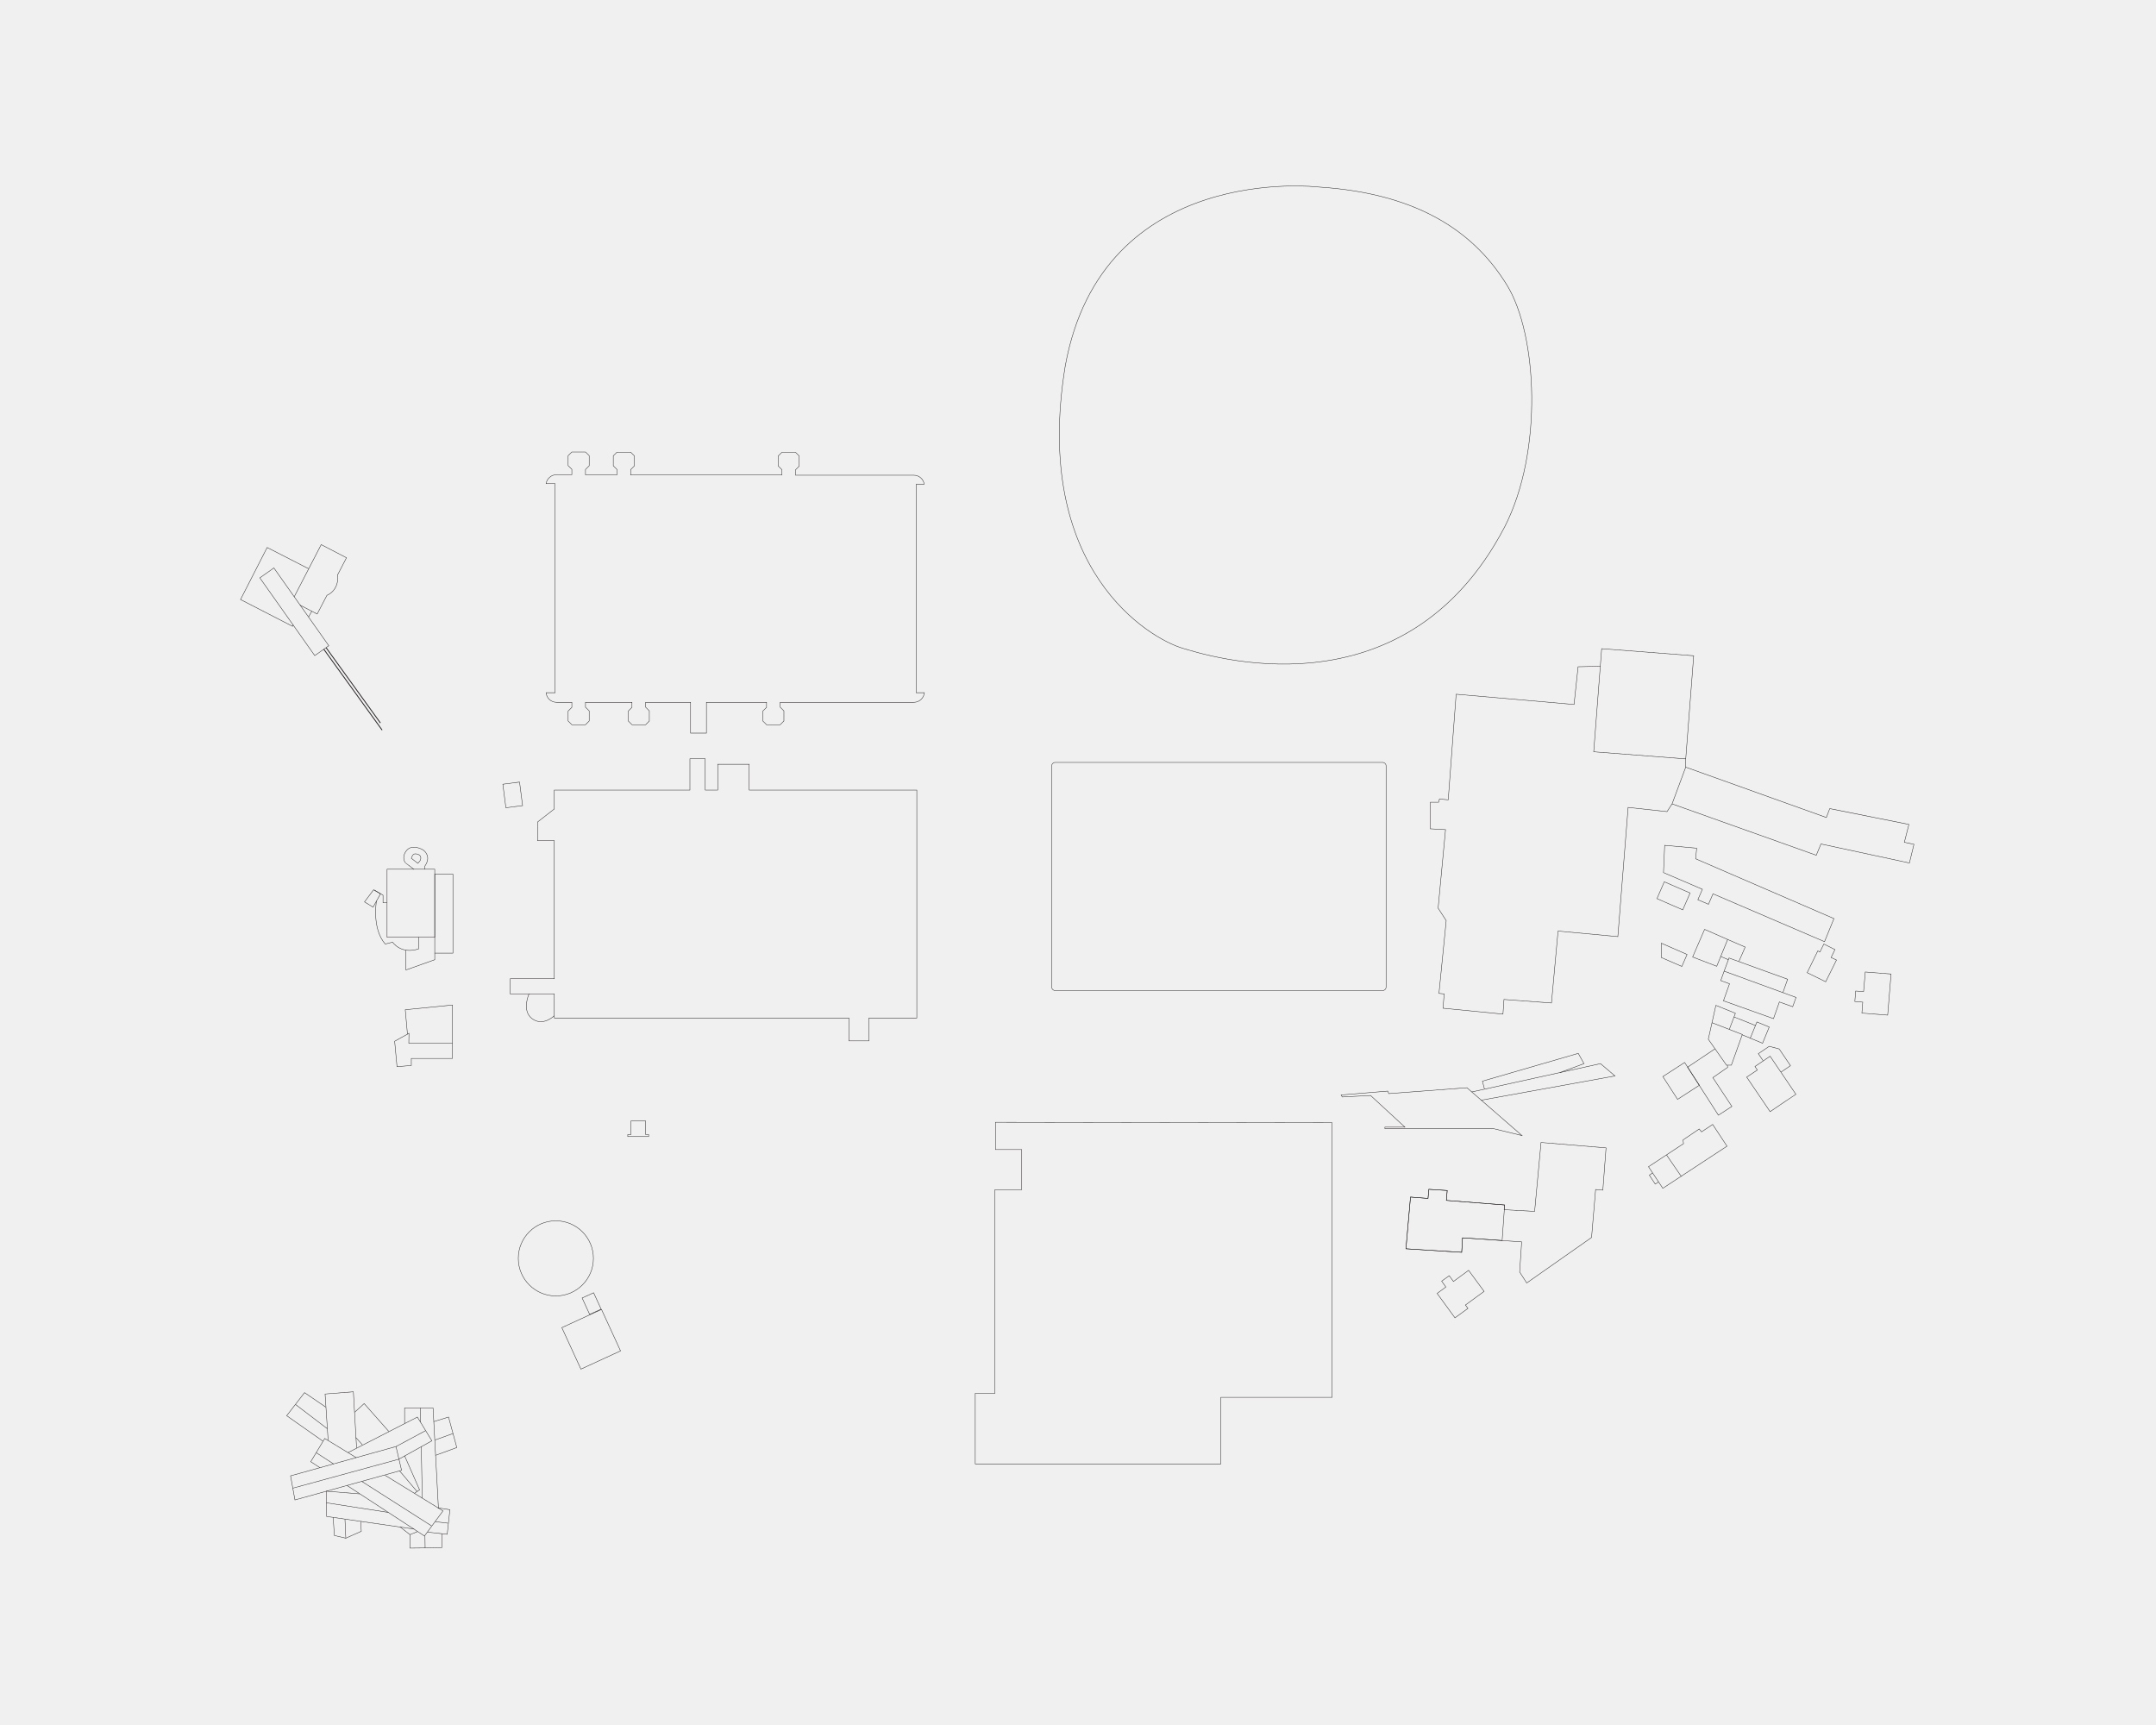
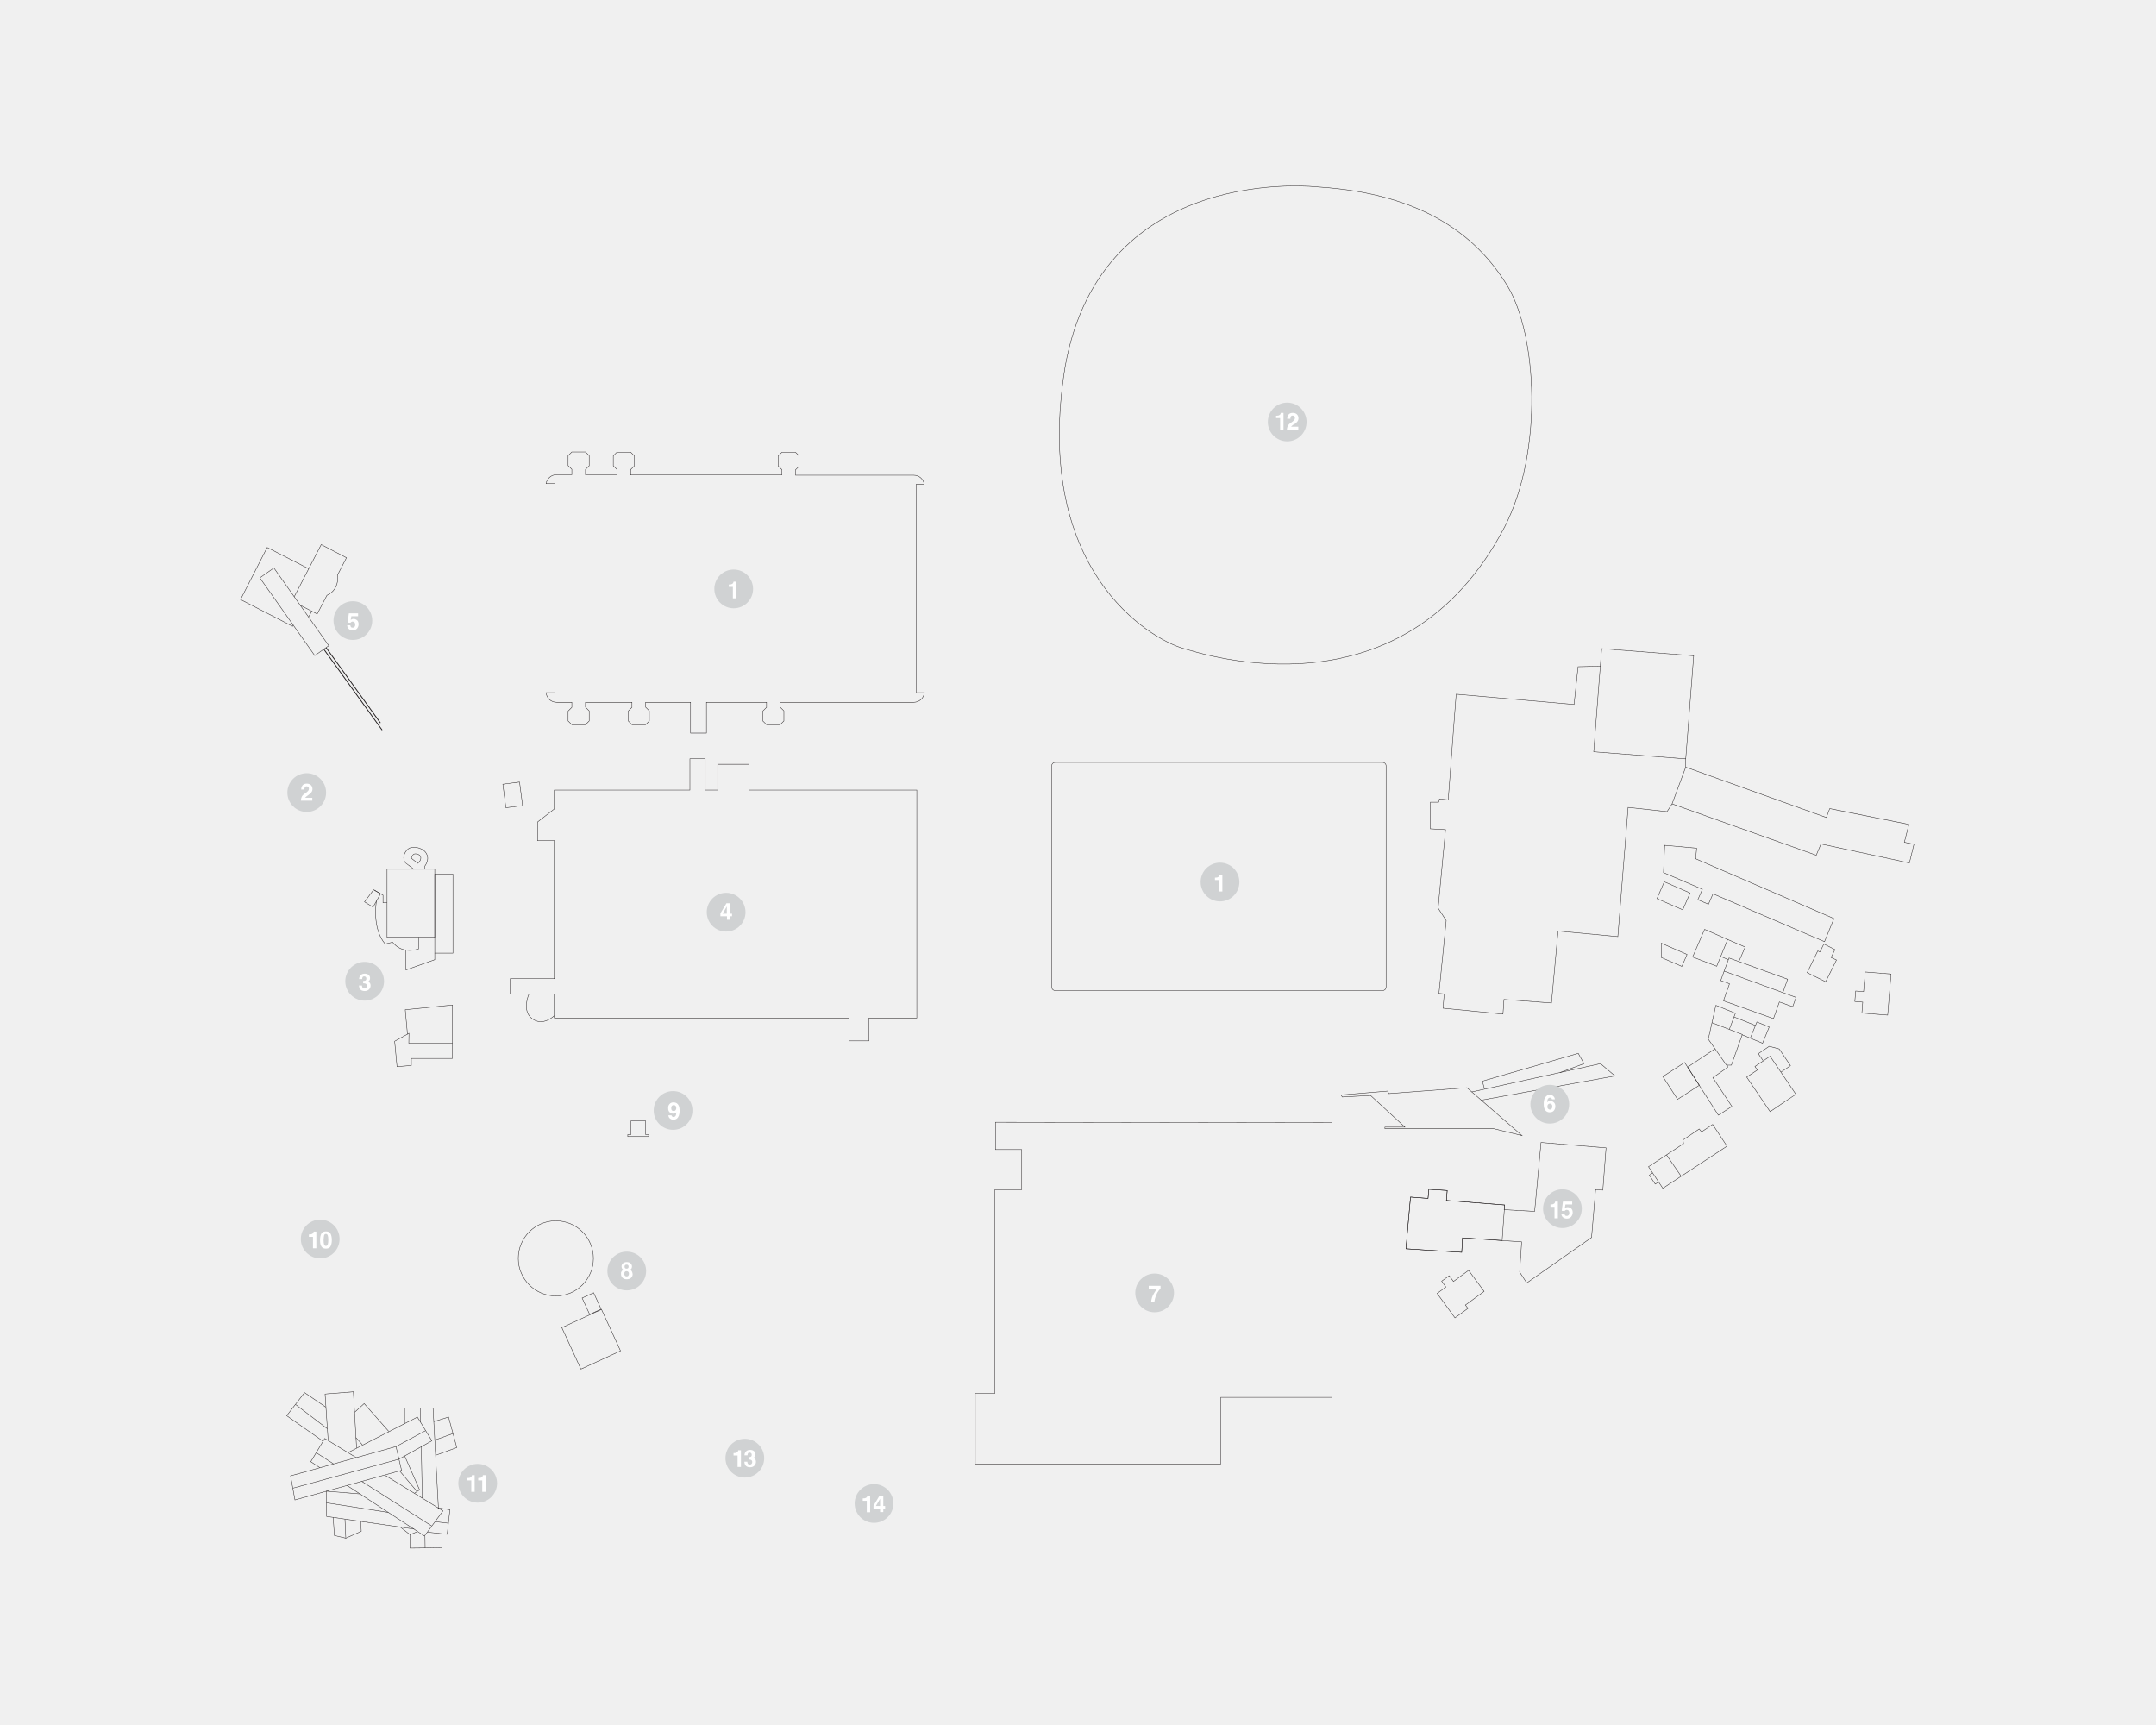
<svg xmlns="http://www.w3.org/2000/svg" version="1.1" x="0px" y="0px" viewBox="0 0 1280 1024" style="enable-background:new 0 0 1280 1024;" xml:space="preserve">
  <style type="text/css">
	.st0{fill:none;stroke:#231F20;stroke-width:0.25;stroke-miterlimit:10;}
- 	.st1{fill:#231F20;}
+ 	.st1{fill:#D0D2D3;}
+ 	.st2{fill:#FFFFFF;}
+ 	.st3{fill:#231F20;}
</style>
-   <g id="Layer_1">
+   <g id="others">
    <rect x="948.5" y="387.1" transform="matrix(0.997 7.679548e-02 -7.679548e-02 0.997 34.9623 -73.7097)" class="st0" width="54.8" height="61.4" />
    <polyline class="st0" points="950.2,395.5 936.9,395.8 934.5,418.2 864.5,412.1 859.8,474.8 854.6,474.3 854.1,476.2 849.2,476.2    849.2,492 858.2,492.5 853.8,539.1 858.6,546.5 854.3,589.7 857.4,590 856.7,598.5 892.3,602 892.9,593.3 921.1,595.4 925,552.7    960.5,556 966.6,479.3 989.7,481.8 992.7,477.2 1000.8,455.4 1000.8,450.4  " />
    <polyline class="st0" points="992.7,477.2 1078.3,507.7 1081.1,501 1133.6,512.3 1136.3,501.2 1130.6,500 1133.3,489.4 1086.3,480    1084.3,485.3 1000.8,455.4  " />
    <rect x="985.2" y="526.3" transform="matrix(0.9171 0.3987 -0.3987 0.9171 294.3831 -352.01)" class="st0" width="16.7" height="10.9" />
    <line class="st0" x1="1026.1" y1="569.7" x2="1021.6" y2="567.8" />
    <polyline class="st0" points="1025.7,557.7 1036.1,562.2 1032.4,570.7  " />
    <polyline class="st0" points="1023.6,576.5 1026.5,568.7 1061.3,581.3 1058.5,589.2  " />
    <polygon class="st0" points="1066.3,592.1 1023.6,576.5 1021.6,582.1 1026.8,584 1023.2,594.1 1052.9,604.7 1056.4,594.8    1064.3,597.6  " />
    <polygon class="st0" points="1019.2,573.6 1004.9,568.1 1012,551.7 1025.7,557.7  " />
    <polygon class="st0" points="998.5,573.7 986.3,568.4 986.3,559.9 1001.6,566.6  " />
    <polygon class="st0" points="1088.8,545.3 1006.7,509.8 1007.3,503.5 988.3,501.8 987.6,518 1010.7,527.9 1008,534.1 1014.3,536.8    1017,530.6 1083.2,559  " />
    <polygon class="st0" points="881.1,766.6 871.9,754.1 862.9,760.7 860.4,757.3 855.9,760.5 858.4,764 853.2,767.8 863.8,782.3    871.5,776.7 870,774.7  " />
    <polygon class="st0" points="1066.2,649.6 1050.9,627 1041.9,633.1 1043.3,635.2 1037,639.4 1050.9,659.9 1059.9,653.8    1059.9,653.8  " />
    <polygon class="st0" points="1107.4,577 1106.4,588.6 1101.7,588.3 1101.2,594.5 1105.9,594.9 1105.4,601.4 1120.7,602.6    1122.7,578.2  " />
    <polygon class="st0" points="1087.1,568.4 1089.4,563.7 1082.8,560.4 1080.5,565.1 1079.2,564.5 1072.9,577.4 1083.9,582.8    1090.3,569.9  " />
    <polyline class="st0" points="1057.4,636.4 1063,632.6 1056.3,622.7 1050.4,621.1 1043.9,625.5 1046.7,629.6  " />
    <polyline class="st0" points="984.6,701.7 982.7,702.9 979.2,697.6 981.1,696.3  " />
    <line class="st0" x1="989.4" y1="685.6" x2="998.2" y2="698.4" />
    <polygon class="st0" points="1016.8,667.5 1010.2,671.9 1008.8,670.2 999.2,676.7 999.5,678.9 978.7,692.6 987.2,705.4    1025.3,680.4  " />
    <polygon class="st0" points="1016.4,607.1 1034.4,614.1 1027.9,632.3 1025,632.3 1014.2,616.9  " />
    <polyline class="st0" points="1026.7,611 1030.3,601.5 1018.7,596.8 1016.4,607.1  " />
    <line class="st0" x1="1029.5" y1="603.7" x2="1042.3" y2="608.8" />
    <line class="st0" x1="1034.3" y1="614.3" x2="1039.3" y2="616.3" />
    <rect x="1040.8" y="607.8" transform="matrix(0.9251 0.3797 -0.3797 0.9251 311.0001 -350.7984)" class="st0" width="7.9" height="10.4" />
    <polyline class="st0" points="1018.2,622.6 1001.9,633.5 1020.2,662 1028.2,656.8 1016.9,639.7 1025.7,633.6 1025.5,632.3  " />
    <rect x="990.3" y="633.6" transform="matrix(0.8398 -0.543 0.543 0.8398 -188.4794 644.707)" class="st0" width="15.4" height="16.1" />
  </g>
-   <g id="Layer_2">
+   <g id="factory_Building_2012">
    <path class="st0" d="M782.6,111c0,0-128.3-15.2-150.2,106.4c-19.8,121.2,50.5,161.9,70,167.5c12.5,3.6,130.8,42.8,190.9-72.1   c23-44.9,19.4-114.2,1.4-143.5C876.7,140,844.8,114.9,782.6,111z" />
-   </g>
-   <g id="Layer_3">
+     <g>
+       <g>
+         <g>
+           <circle class="st1" cx="764.2" cy="250.5" r="11.5" />
+         </g>
+       </g>
+       <g>
+         <path class="st2" d="M757.6,248.1v-1.3c0.6,0,1-0.1,1.3-0.1c0.4-0.1,0.7-0.3,1-0.5c0.2-0.2,0.3-0.4,0.4-0.7     c0.1-0.2,0.1-0.3,0.1-0.4h1.6v9.9h-2v-6.8H757.6z" />
+         <path class="st2" d="M764.5,253c0.3-0.7,0.9-1.4,2-2.1c0.9-0.6,1.5-1.1,1.7-1.4c0.4-0.4,0.6-0.9,0.6-1.4c0-0.4-0.1-0.8-0.3-1     s-0.6-0.4-1-0.4c-0.6,0-1,0.2-1.2,0.7c-0.1,0.3-0.2,0.7-0.2,1.2h-1.9c0-0.8,0.2-1.5,0.5-2c0.5-1,1.4-1.5,2.8-1.5     c1,0,1.9,0.3,2.5,0.9c0.6,0.6,0.9,1.4,0.9,2.3c0,0.7-0.2,1.4-0.7,2c-0.3,0.4-0.8,0.8-1.4,1.3L768,252c-0.5,0.3-0.8,0.6-1,0.8     s-0.3,0.3-0.5,0.5h4.3v1.7H764C764.1,254.2,764.2,253.6,764.5,253z" />
+       </g>
+     </g>
+   </g>
+   <g id="factory_buildings_1981">
    <path class="st0" d="M820.9,588H626.4c-1.1,0-2-0.9-2-2V454.6c0-1.1,0.9-2,2-2h194.5c1.1,0,2,0.9,2,2v131.4   C822.9,587.1,822,588,820.9,588z" />
    <path class="st0" d="M544,411.4V287.4h4.7c-0.5-3-3-5.3-6.2-5.3h-70.2l0-3.2l2.2-2.2v-6l-2.2-2.2h-8.1l-2.2,2.2v5.9l2.2,2.2v3.2   h-89.8l0-3.2l2.2-2.2v-6l-2.2-2.2h-8.1l-2.2,2.2v5.9l2.2,2.2v3.2h-18.7l0-3.2l2.2-2.2v-6l-2.2-2.2h-8.1l-2.2,2.2v5.9l2.2,2.2v3.2   h-9.1c-3.1,0-5.7,2.3-6.2,5.3h5.4v124.1h-5.4c0.3,3.2,2.9,5.7,6.2,5.7h9.1v3l-2.2,2.2v5.9l2.2,2.2h8.1l2.2-2.2v-6l-2.2-2.2l0-2.9   h27.6v3l-2.2,2.2v5.9l2.2,2.2h8.1l2.2-2.2v-6l-2.2-2.2l0-2.9h26.7v18.3h9.4v-18.3h35.7v3l-2.2,2.2v5.9l2.2,2.2h8.1l2.2-2.2v-6   l-2.2-2.2l0-2.9h79.4c3.2,0,5.9-2.5,6.2-5.7H544z" />
-   </g>
-   <g id="Layer_4">
+     <g>
+       <g>
+         <g>
+           <circle class="st1" cx="435.6" cy="349.6" r="11.5" />
+         </g>
+       </g>
+       <g>
+         <path class="st2" d="M432.7,348.3V347c0.6,0,1-0.1,1.3-0.1c0.4-0.1,0.7-0.3,1-0.5c0.2-0.2,0.3-0.4,0.4-0.7     c0.1-0.2,0.1-0.3,0.1-0.4h1.6v9.9h-2v-6.8H432.7z" />
+       </g>
+     </g>
+     <g>
+       <g>
+         <g>
+           <circle class="st1" cx="724.3" cy="523.6" r="11.5" />
+         </g>
+       </g>
+       <g>
+         <path class="st2" d="M721.3,522.3V521c0.6,0,1-0.1,1.3-0.1c0.4-0.1,0.7-0.3,1-0.5c0.2-0.2,0.3-0.4,0.4-0.7     c0.1-0.2,0.1-0.3,0.1-0.4h1.6v9.9h-2v-6.8H721.3z" />
+       </g>
+     </g>
+   </g>
+   <g id="factory_building_1994">
    <polygon class="st0" points="591,666.2 591,682.4 606.6,682.4 606.6,706.2 590.7,706.2 590.7,827.1 579,827.1 579,869 724.8,869    724.8,829.5 790.9,829.5 790.9,666.5  " />
-   </g>
-   <g id="Layer_5">
+     <g>
+       <g>
+         <g>
+           <circle class="st1" cx="685.5" cy="767.5" r="11.5" />
+         </g>
+       </g>
+       <g>
+         <path class="st2" d="M689,764.8c-0.3,0.3-0.7,0.8-1.2,1.5c-0.5,0.7-1,1.5-1.3,2.3c-0.3,0.6-0.5,1.4-0.8,2.3s-0.3,1.6-0.3,2.2h-2     c0.1-1.8,0.6-3.6,1.8-5.5c0.7-1.2,1.3-2,1.8-2.5H682l0-1.8h7V764.8z" />
+       </g>
+     </g>
+   </g>
+   <g id="factory_building_1989">
    <polygon class="st0" points="544.3,469 444.8,469 444.8,453.7 426.1,453.7 426.1,469 418.7,469 418.7,450.4 409.6,450.4 409.6,469    329.1,469 329.1,480.2 319.1,488 319.1,499 329.1,499 329.1,581 302.9,581 302.9,590 329.1,590 329.1,604.3 504,604.3 504,617.9    515.9,617.9 515.9,604.3 544.3,604.3  " />
    <rect x="299.4" y="464.8" transform="matrix(0.9918 -0.1281 0.1281 0.9918 -57.9531 42.8867)" class="st0" width="10" height="14.1" />
    <path class="st0" d="M314.1,589.9c0,0-4.6,10,1.8,14.8c6.5,4.9,13.1-1.7,13.1-1.7" />
-   </g>
-   <g id="Layer_6">
+     <g>
+       <g>
+         <g>
+           <circle class="st1" cx="431.1" cy="541.5" r="11.5" />
+         </g>
+       </g>
+       <g>
+         <path class="st2" d="M434.6,543.9h-1.1v2.1h-1.9v-2.1h-3.9v-1.7l3.6-6h2.2v6.2h1.1V543.9z M431.5,542.4v-4.3l-2.5,4.3H431.5z" />
+       </g>
+     </g>
+   </g>
+   <g id="fire_station_1993">
    <polygon class="st0" points="796.2,650 796.9,651.2 813.7,650.3 834.1,669.1 822.2,669.1 822.2,670 886.7,670 903.6,674.1    873.8,648.2 870.9,645.7 824.5,649.2 823.9,647.7  " />
    <polyline class="st0" points="873.8,648.2 950.2,631.4 958.8,638.7 879.4,653.1  " />
    <polyline class="st0" points="881.3,646.4 880.1,641.8 937,625.3 940.4,631.4 926.1,636.7  " />
-   </g>
-   <g id="Layer_7">
+     <g>
+       <g>
+         <g>
+           <circle class="st1" cx="920.1" cy="655.5" r="11.5" />
+         </g>
+       </g>
+       <g>
+         <path class="st2" d="M921.4,652.6c0-0.2-0.1-0.3-0.2-0.5c-0.2-0.3-0.5-0.5-1-0.5c-0.6,0-1.1,0.4-1.4,1.1c-0.1,0.4-0.2,1-0.3,1.7     c0.2-0.3,0.5-0.5,0.8-0.6s0.7-0.2,1.1-0.2c0.9,0,1.6,0.3,2.2,0.9s0.8,1.4,0.8,2.3c0,0.9-0.3,1.7-0.8,2.4s-1.4,1.1-2.6,1.1     c-1.2,0-2.2-0.5-2.8-1.6c-0.5-0.8-0.7-1.9-0.7-3.2c0-0.8,0-1.4,0.1-1.8c0.1-0.8,0.3-1.5,0.7-2.1c0.3-0.5,0.7-0.9,1.1-1.2     s1-0.4,1.6-0.4c0.9,0,1.7,0.2,2.2,0.7c0.5,0.5,0.9,1.1,0.9,1.9H921.4z M919.1,658.2c0.3,0.3,0.7,0.5,1.1,0.5c0.4,0,0.8-0.2,1-0.5     c0.2-0.3,0.4-0.7,0.4-1.3c0-0.6-0.1-1-0.4-1.3c-0.3-0.3-0.6-0.5-1-0.5c-0.3,0-0.6,0.1-0.9,0.3c-0.4,0.3-0.6,0.8-0.6,1.4     C918.6,657.4,918.8,657.9,919.1,658.2z" />
+       </g>
+     </g>
+   </g>
+   <g id="vitra_schaudepot_2016">
    <polygon class="st0" points="837.4,710.6 834.7,741.3 867.8,743.4 868.3,734.8 891.8,736.4 893.3,715.3 858.7,712.6 859.2,706.7    848.3,706 847.8,711.4  " />
    <polygon class="st0" points="837.4,710.6 834.7,741.3 867.8,743.4 868.3,734.8 903.4,737.2 902.2,755.1 906.4,761.6 944.9,734.6    947.3,706.1 951.6,706.5 953.5,681.4 914.9,678.2 911.1,719.1 893,718.1 893.3,715.3 858.7,712.6 859.2,706.7 848.3,706    847.8,711.4  " />
-   </g>
-   <g id="Layer_8">
+     <g>
+       <g>
+         <g>
+           <circle class="st1" cx="927.6" cy="717.5" r="11.5" />
+         </g>
+       </g>
+       <g>
+         <path class="st2" d="M920.5,716.3V715c0.6,0,1-0.1,1.3-0.1c0.4-0.1,0.7-0.3,1-0.5c0.2-0.2,0.3-0.4,0.4-0.7     c0.1-0.2,0.1-0.3,0.1-0.4h1.6v9.9h-2v-6.8H920.5z" />
+         <path class="st2" d="M928.8,720.5c0.1,0.4,0.2,0.8,0.4,1c0.2,0.2,0.5,0.3,1,0.3c0.5,0,0.8-0.2,1.1-0.5c0.3-0.3,0.4-0.8,0.4-1.3     c0-0.5-0.1-0.9-0.4-1.3c-0.2-0.3-0.6-0.5-1.1-0.5c-0.2,0-0.4,0-0.6,0.1c-0.3,0.1-0.5,0.3-0.7,0.6l-1.7-0.1l0.7-5.5h5.5v1.7h-4     l-0.4,2.2c0.3-0.2,0.5-0.3,0.7-0.4c0.3-0.1,0.6-0.2,1-0.2c0.8,0,1.5,0.3,2.1,0.8s0.9,1.4,0.9,2.4c0,0.9-0.3,1.7-0.9,2.5     c-0.6,0.7-1.5,1.1-2.6,1.1c-0.9,0-1.7-0.3-2.3-0.8s-0.9-1.2-1-2.2H928.8z" />
+       </g>
+     </g>
+   </g>
+   <g id="conference_pavilion_1993">
    <rect x="146.5" y="358" transform="matrix(0.577 0.8168 -0.8168 0.577 370.4808 10.9172)" class="st0" width="56.5" height="10.2" />
    <polyline class="st0" points="174.1,370.9 173.7,371.8 142.8,355.9 158.6,325 183.2,337.6  " />
    <path class="st0" d="M178.1,359.2l10.2,5.3l5.8-11.1c3.8-1.6,6.4-5.5,6.4-9.9c0-0.7-0.1-1.3-0.2-2l5.4-10.4l-15-7.8l-16,30.9" />
    <g>
-       <line class="st1" x1="193.6" y1="384.5" x2="225.9" y2="429.2" />
-       <rect x="209.5" y="379.3" transform="matrix(0.811 -0.585 0.585 0.811 -198.3763 199.5929)" class="st1" width="0.5" height="55.1" />
-     </g>
-     <g>
-       <line class="st1" x1="192.3" y1="385.4" x2="226.9" y2="433.4" />
-       <rect x="209.3" y="379.8" transform="matrix(0.811 -0.585 0.585 0.811 -199.8931 199.9647)" class="st1" width="0.5" height="59.2" />
+       <line class="st3" x1="193.6" y1="384.5" x2="225.9" y2="429.2" />
+       <rect x="209.5" y="379.3" transform="matrix(0.811 -0.585 0.585 0.811 -198.3763 199.5929)" class="st3" width="0.5" height="55.1" />
+     </g>
+     <g>
+       <line class="st3" x1="192.3" y1="385.4" x2="226.9" y2="433.4" />
+       <rect x="209.3" y="379.8" transform="matrix(0.811 -0.585 0.585 0.811 -199.8931 199.9647)" class="st3" width="0.5" height="59.2" />
    </g>
    <line class="st0" x1="183.2" y1="366.2" x2="185.1" y2="362.9" />
-   </g>
-   <g id="Layer_9">
+     <g>
+       <g>
+         <g>
+           <circle class="st1" cx="209.5" cy="368.4" r="11.5" />
+         </g>
+       </g>
+       <g>
+         <path class="st2" d="M208,371.3c0.1,0.4,0.2,0.8,0.4,1c0.2,0.2,0.5,0.3,1,0.3c0.5,0,0.8-0.2,1.1-0.5c0.3-0.3,0.4-0.8,0.4-1.3     c0-0.5-0.1-0.9-0.4-1.3c-0.2-0.3-0.6-0.5-1.1-0.5c-0.2,0-0.4,0-0.6,0.1c-0.3,0.1-0.5,0.3-0.7,0.6l-1.7-0.1l0.7-5.5h5.5v1.7h-4     l-0.4,2.2c0.3-0.2,0.5-0.3,0.7-0.4c0.3-0.1,0.6-0.2,1-0.2c0.8,0,1.5,0.3,2.1,0.8s0.9,1.4,0.9,2.4c0,0.9-0.3,1.7-0.9,2.5     c-0.6,0.7-1.5,1.1-2.6,1.1c-0.9,0-1.7-0.3-2.3-0.8s-0.9-1.2-1-2.2H208z" />
+       </g>
+     </g>
+   </g>
+   <g id="vitra_design_museum_1989">
    <rect x="229.8" y="516" class="st0" width="28.3" height="40.4" />
    <rect x="258.1" y="518.9" class="st0" width="10.8" height="46.9" />
    <polyline class="st0" points="222.1,528.3 227.4,531.4 227.4,535.9 229.8,535.9  " />
    <path class="st0" d="M223.5,534.8c0,0-2.9,16.3,5.2,25.6l4.4-1.1c0,0,4.8,7.4,15.4,4v-7" />
    <polyline class="st0" points="258.1,565.8 258.1,569.7 241,575.8 241,564.1  " />
    <polygon class="st0" points="225.9,530.6 221.5,538.5 216.4,535.4 221.8,528.2  " />
    <path class="st0" d="M245.8,516.1c0,0-4.9-3.8-5-3.8s-2.7-3.1,0.4-7.2c3.1-4.2,9.1-1.2,10.2-0.4c1.1,0.8,4.6,4.1,0.8,9.5v1.9" />
    <path class="st0" d="M244.2,509.5l3.9,3l1.1-1.3c0,0,1-1.3,0.5-2.7c-0.5-1.4-2.9-1.9-3.9-1.5C244.8,507.4,244.2,509.5,244.2,509.5z   " />
    <polygon class="st0" points="242.8,613.4 234.3,618.1 235.7,633.2 244.2,632.5 244.2,628.3 268.6,628.3 268.6,619.3 242.7,619.3     " />
    <polyline class="st0" points="241.9,613.9 240.6,599.4 268.6,596.6 268.6,619.3  " />
-   </g>
-   <g id="Layer_10">
+     <g>
+       <g>
+         <g>
+           <circle class="st1" cx="216.5" cy="582.5" r="11.5" />
+         </g>
+       </g>
+       <g>
+         <path class="st2" d="M214.9,585c0,0.4,0.1,0.7,0.2,1c0.2,0.5,0.7,0.7,1.3,0.7c0.4,0,0.7-0.1,1-0.4c0.3-0.3,0.4-0.6,0.4-1.1     c0-0.7-0.3-1.1-0.8-1.3c-0.3-0.1-0.8-0.2-1.4-0.2v-1.4c0.6,0,1.1-0.1,1.3-0.2c0.4-0.2,0.6-0.6,0.6-1.2c0-0.4-0.1-0.7-0.3-0.9     c-0.2-0.2-0.5-0.4-0.9-0.4c-0.5,0-0.8,0.1-1,0.4s-0.3,0.7-0.3,1.2h-1.8c0-0.5,0.1-1,0.3-1.4c0.2-0.4,0.4-0.7,0.8-1.1     c0.3-0.2,0.6-0.4,0.9-0.5s0.8-0.2,1.3-0.2c0.9,0,1.7,0.2,2.3,0.7c0.6,0.5,0.9,1.1,0.9,2c0,0.6-0.2,1.1-0.5,1.5     c-0.2,0.2-0.4,0.4-0.7,0.5c0.2,0,0.4,0.2,0.8,0.5c0.5,0.5,0.7,1.1,0.7,1.9c0,0.8-0.3,1.6-0.9,2.2c-0.6,0.6-1.4,1-2.6,1     c-1.4,0-2.4-0.5-2.9-1.4c-0.3-0.5-0.4-1.1-0.5-1.9H214.9z" />
+       </g>
+     </g>
+   </g>
+   <g id="petrol_station_2003">
    <polygon class="st0" points="383.3,673.5 383.3,665.4 374.6,665.4 374.6,673.5 372.7,673.5 372.7,674.7 385.1,674.7 385.1,673.5     " />
-   </g>
-   <g id="Layer_11">
+     <g>
+       <g>
+         <g>
+           <circle class="st1" cx="399.6" cy="659.2" r="11.5" />
+         </g>
+       </g>
+       <g>
+         <path class="st2" d="M397.5,655.4c0.6-0.7,1.4-1,2.4-1c1.5,0,2.5,0.7,3.1,2c0.3,0.8,0.5,1.8,0.5,3c0,1.2-0.2,2.2-0.5,3     c-0.6,1.5-1.7,2.3-3.2,2.3c-0.7,0-1.4-0.2-2-0.7c-0.6-0.4-0.9-1.1-1-1.9h1.9c0,0.3,0.2,0.5,0.4,0.7s0.5,0.3,0.8,0.3     c0.6,0,1.1-0.4,1.4-1.1c0.1-0.4,0.2-1,0.3-1.7c-0.2,0.2-0.4,0.4-0.6,0.5c-0.4,0.2-0.8,0.3-1.3,0.3c-0.8,0-1.5-0.3-2.1-0.8     c-0.6-0.5-0.9-1.3-0.9-2.4C396.6,656.9,396.9,656,397.5,655.4z M400.8,659.3c0.4-0.3,0.7-0.8,0.7-1.5c0-0.6-0.1-1-0.4-1.3     s-0.6-0.5-1.1-0.5c-0.3,0-0.6,0.1-0.9,0.3c-0.4,0.3-0.6,0.8-0.6,1.5c0,0.6,0.1,1,0.4,1.3c0.2,0.3,0.6,0.4,1.1,0.4     C400.3,659.5,400.6,659.5,400.8,659.3z" />
+       </g>
+     </g>
+   </g>
+   <g id="doom_2000">
    <circle class="st0" cx="330" cy="747" r="22.3" />
    <rect x="338" y="781.5" transform="matrix(0.9087 -0.4175 0.4175 0.9087 -299.8564 219.0777)" class="st0" width="25.9" height="27.1" />
    <rect x="347.5" y="768.5" transform="matrix(0.9087 -0.4175 0.4175 0.9087 -291.0146 217.2801)" class="st0" width="7.5" height="10.7" />
-   </g>
-   <g id="Layer_12">
+     <g>
+       <g>
+         <g>
+           <circle class="st1" cx="372.1" cy="754.5" r="11.5" />
+         </g>
+       </g>
+       <g>
+         <path class="st2" d="M369,754.8c0.3-0.5,0.6-0.8,1.1-1c-0.5-0.3-0.8-0.7-0.9-1c-0.1-0.4-0.2-0.7-0.2-1c0-0.7,0.3-1.3,0.8-1.8     c0.5-0.5,1.3-0.8,2.3-0.8s1.8,0.3,2.3,0.8c0.5,0.5,0.8,1.1,0.8,1.8c0,0.3-0.1,0.7-0.2,1c-0.1,0.4-0.5,0.7-0.9,1     c0.5,0.3,0.9,0.6,1.1,1.1c0.2,0.5,0.4,1,0.4,1.5c0,0.8-0.3,1.5-0.9,2.1c-0.6,0.6-1.5,0.9-2.6,0.9s-1.9-0.3-2.5-0.9     c-0.6-0.6-0.9-1.3-0.9-2.1C368.6,755.7,368.7,755.2,369,754.8z M371,757.3c0.3,0.3,0.6,0.4,1,0.4s0.8-0.1,1-0.4s0.4-0.6,0.4-1.1     c0-0.5-0.1-0.9-0.4-1.2c-0.3-0.3-0.6-0.4-1-0.4s-0.8,0.1-1,0.4c-0.3,0.3-0.4,0.6-0.4,1.2C370.6,756.6,370.8,757,371,757.3z      M371.1,752.8c0.2,0.2,0.5,0.3,0.9,0.3c0.4,0,0.7-0.1,0.9-0.3c0.2-0.2,0.3-0.5,0.3-0.9c0-0.4-0.1-0.7-0.3-0.9     c-0.2-0.2-0.5-0.3-0.9-0.3c-0.4,0-0.7,0.1-0.9,0.3c-0.2,0.2-0.3,0.5-0.3,0.9C370.8,752.3,370.9,752.6,371.1,752.8z" />
+       </g>
+     </g>
+   </g>
+   <g id="vitrahaus_2010">
    <polygon class="st0" points="172.5,876.1 175.1,890.4 238.4,872.8 235.1,858.7  " />
    <polyline class="st0" points="206,881.8 252,911.8 263,896.9 228.5,875.7  " />
    <polyline class="st0" points="211.5,865.3 192.8,853.9 184.5,867.7 190,871.3  " />
    <polyline class="st0" points="211.7,859.6 209.8,826.2 193,827.5 194.8,854.9  " />
    <polyline class="st0" points="197.8,900.7 198.5,911.5 205.3,913.1 214.5,909 214.2,903.2  " />
    <polyline class="st0" points="191.7,855.5 170.2,840.4 180.8,826.7 193.4,835.3  " />
    <polyline class="st0" points="210.6,838.3 216.2,833.2 230.8,849.7  " />
    <line class="st0" x1="211.3" y1="853.4" x2="215.1" y2="857.6" />
    <polyline class="st0" points="260.3,895.5 257.1,835.8 240.2,835.8 240.2,845  " />
    <line class="st0" x1="249.7" y1="844.2" x2="249.5" y2="835.8" />
    <line class="st0" x1="250.1" y1="858.7" x2="250.7" y2="889.3" />
    <polyline class="st0" points="240.2,864.2 249.1,884.4 246.1,886.4  " />
    <line class="st0" x1="237.2" y1="873.1" x2="247.6" y2="885.4" />
    <polyline class="st0" points="257.5,843.9 266.3,841.2 271.2,859.3 258.6,863.9  " />
    <line class="st0" x1="258.3" y1="854.8" x2="268.9" y2="851" />
    <polyline class="st0" points="245.9,907.7 193.9,900.2 193.8,892.1 193.8,885.2 213.5,886.8  " />
    <line class="st0" x1="230.5" y1="897.8" x2="193.8" y2="892.1" />
    <polyline class="st0" points="260,895.1 267.1,896.2 265.5,910.8 253.8,909.5  " />
    <line class="st0" x1="258.4" y1="903.3" x2="266" y2="904.2" />
    <polyline class="st0" points="237.5,906.4 243.4,911 247.8,909.2  " />
    <polyline class="st0" points="262.3,910.5 262.3,918.7 252.4,918.9 243.4,919 243.4,911  " />
    <line class="st0" x1="252.3" y1="911.7" x2="252.4" y2="918.9" />
    <line class="st0" x1="204.8" y1="901.8" x2="205.3" y2="913.1" />
    <polyline class="st0" points="173.9,883.4 236.8,866.2 256.4,855.3 247.8,841.2 206.6,862.3  " />
    <line class="st0" x1="187.8" y1="862.4" x2="198" y2="869" />
    <line class="st0" x1="214.8" y1="879.4" x2="256.2" y2="905.8" />
    <line class="st0" x1="235.1" y1="858.7" x2="252.6" y2="849.3" />
    <line class="st0" x1="175.4" y1="833.7" x2="194.3" y2="848.1" />
+     <g>
+       <g>
+         <g>
+           <circle class="st1" cx="283.6" cy="880.5" r="11.5" />
+         </g>
+       </g>
+       <g>
+         <path class="st2" d="M277.4,878.7v-1.3c0.6,0,1-0.1,1.3-0.1c0.4-0.1,0.7-0.3,1-0.5c0.2-0.2,0.3-0.4,0.4-0.7     c0.1-0.2,0.1-0.3,0.1-0.4h1.6v9.9h-2v-6.8H277.4z" />
+         <path class="st2" d="M283.9,878.7v-1.3c0.6,0,1-0.1,1.3-0.1c0.4-0.1,0.7-0.3,1-0.5c0.2-0.2,0.3-0.4,0.4-0.7     c0.1-0.2,0.1-0.3,0.1-0.4h1.6v9.9h-2v-6.8H283.9z" />
+       </g>
+     </g>
+   </g>
+   <g id="balancing_tool_1984">
+     <g>
+       <g>
+         <g>
+           <circle class="st1" cx="182.1" cy="470.5" r="11.5" />
+         </g>
+       </g>
+       <g>
+         <path class="st2" d="M179.1,473.1c0.3-0.7,0.9-1.4,2-2.1c0.9-0.6,1.5-1.1,1.7-1.4c0.4-0.4,0.6-0.9,0.6-1.4c0-0.4-0.1-0.8-0.3-1     s-0.6-0.4-1-0.4c-0.6,0-1,0.2-1.2,0.7c-0.1,0.3-0.2,0.7-0.2,1.2h-1.9c0-0.8,0.2-1.5,0.5-2c0.5-1,1.4-1.5,2.8-1.5     c1,0,1.9,0.3,2.5,0.9s0.9,1.4,0.9,2.3c0,0.7-0.2,1.4-0.7,2c-0.3,0.4-0.8,0.8-1.4,1.3l-0.8,0.6c-0.5,0.3-0.8,0.6-1,0.8     s-0.3,0.3-0.5,0.5h4.3v1.7h-6.8C178.7,474.3,178.8,473.7,179.1,473.1z" />
+       </g>
+     </g>
+   </g>
+   <g id="bus_stop_2006">
+     <g>
+       <g>
+         <g>
+           <circle class="st1" cx="190.1" cy="735.5" r="11.5" />
+         </g>
+       </g>
+       <g>
+         <path class="st2" d="M183.4,734.1v-1.3c0.6,0,1-0.1,1.3-0.1c0.4-0.1,0.7-0.3,1-0.5c0.2-0.2,0.3-0.4,0.4-0.7     c0.1-0.2,0.1-0.3,0.1-0.4h1.6v9.9h-2v-6.8H183.4z" />
+         <path class="st2" d="M196.2,732.3c0.5,0.9,0.8,2.2,0.8,3.8s-0.3,2.9-0.8,3.8s-1.4,1.3-2.7,1.3s-2.1-0.4-2.7-1.3s-0.8-2.1-0.8-3.8     s0.3-2.9,0.8-3.8s1.4-1.3,2.7-1.3S195.7,731.4,196.2,732.3z M192.4,738.7c0.2,0.6,0.6,0.9,1.1,0.9s1-0.3,1.1-0.9     c0.2-0.6,0.3-1.5,0.3-2.6c0-1.2-0.1-2.1-0.3-2.7s-0.6-0.9-1.1-0.9s-1,0.3-1.1,0.9s-0.3,1.5-0.3,2.7     C192.1,737.2,192.2,738.1,192.4,738.7z" />
+       </g>
+     </g>
+   </g>
+   <g id="diogene_2013">
+     <g>
+       <g>
+         <g>
+           <circle class="st1" cx="442.2" cy="865.6" r="11.5" />
+         </g>
+       </g>
+       <g>
+         <path class="st2" d="M435.5,863.9v-1.3c0.6,0,1-0.1,1.3-0.1c0.4-0.1,0.7-0.3,1-0.5c0.2-0.2,0.3-0.4,0.4-0.7     c0.1-0.2,0.1-0.3,0.1-0.4h1.6v9.9h-2v-6.8H435.5z" />
+         <path class="st2" d="M443.7,867.7c0,0.4,0.1,0.7,0.2,1c0.2,0.5,0.7,0.7,1.3,0.7c0.4,0,0.7-0.1,1-0.4c0.3-0.3,0.4-0.6,0.4-1.1     c0-0.7-0.3-1.1-0.8-1.3c-0.3-0.1-0.8-0.2-1.4-0.2V865c0.6,0,1.1-0.1,1.3-0.2c0.4-0.2,0.6-0.6,0.6-1.2c0-0.4-0.1-0.7-0.3-0.9     c-0.2-0.2-0.5-0.4-0.9-0.4c-0.5,0-0.8,0.1-1,0.4s-0.3,0.7-0.3,1.2H442c0-0.5,0.1-1,0.3-1.4c0.2-0.4,0.4-0.7,0.8-1.1     c0.3-0.2,0.6-0.4,0.9-0.5s0.8-0.2,1.3-0.2c0.9,0,1.7,0.2,2.3,0.7c0.6,0.5,0.9,1.1,0.9,2c0,0.6-0.2,1.1-0.5,1.5     c-0.2,0.2-0.4,0.4-0.7,0.5c0.2,0,0.4,0.2,0.8,0.5c0.5,0.5,0.7,1.1,0.7,1.9c0,0.8-0.3,1.6-0.9,2.2c-0.6,0.6-1.4,1-2.6,1     c-1.4,0-2.4-0.5-2.9-1.4c-0.3-0.5-0.4-1.1-0.5-1.9H443.7z" />
+       </g>
+     </g>
+   </g>
+   <g id="vitra_slide_tower_2014">
+     <g>
+       <g>
+         <g>
+           <circle class="st1" cx="518.9" cy="892.5" r="11.5" />
+         </g>
+       </g>
+       <g>
+         <path class="st2" d="M512.2,890.8v-1.3c0.6,0,1-0.1,1.3-0.1c0.4-0.1,0.7-0.3,1-0.5c0.2-0.2,0.3-0.4,0.4-0.7     c0.1-0.2,0.1-0.3,0.1-0.4h1.6v9.9h-2v-6.8H512.2z" />
+         <path class="st2" d="M525.5,895.5h-1.1v2.1h-1.9v-2.1h-3.9v-1.7l3.6-6h2.2v6.2h1.1V895.5z M522.5,894v-4.3L520,894H522.5z" />
+       </g>
+     </g>
  </g>
</svg>
